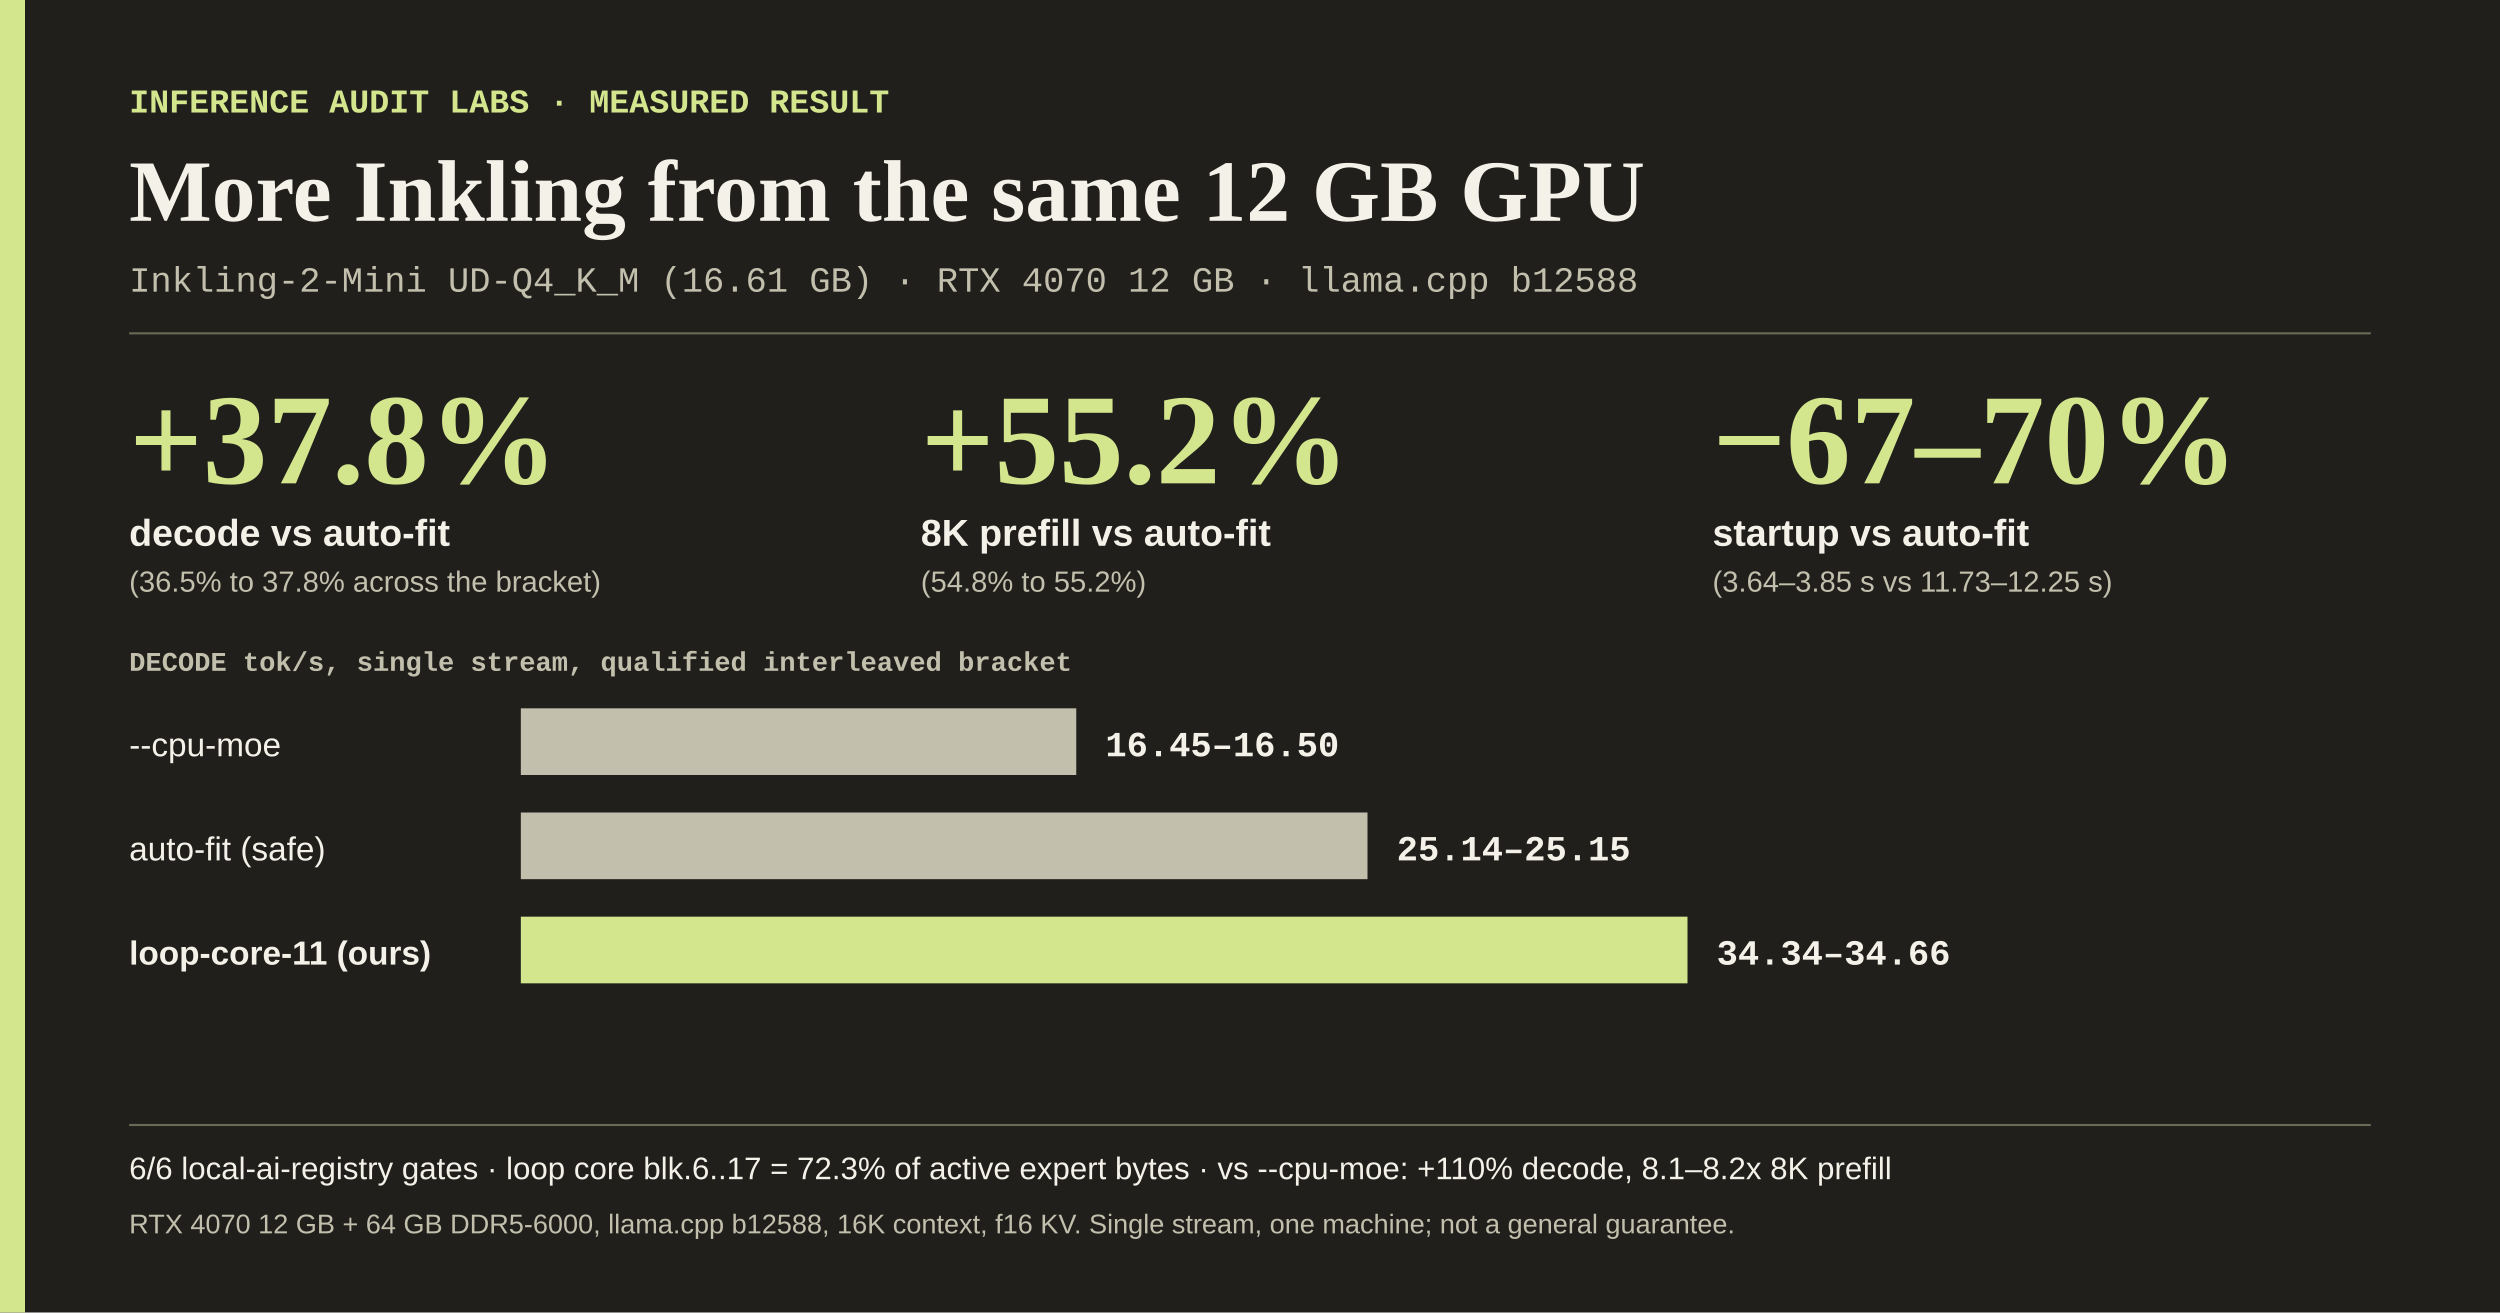
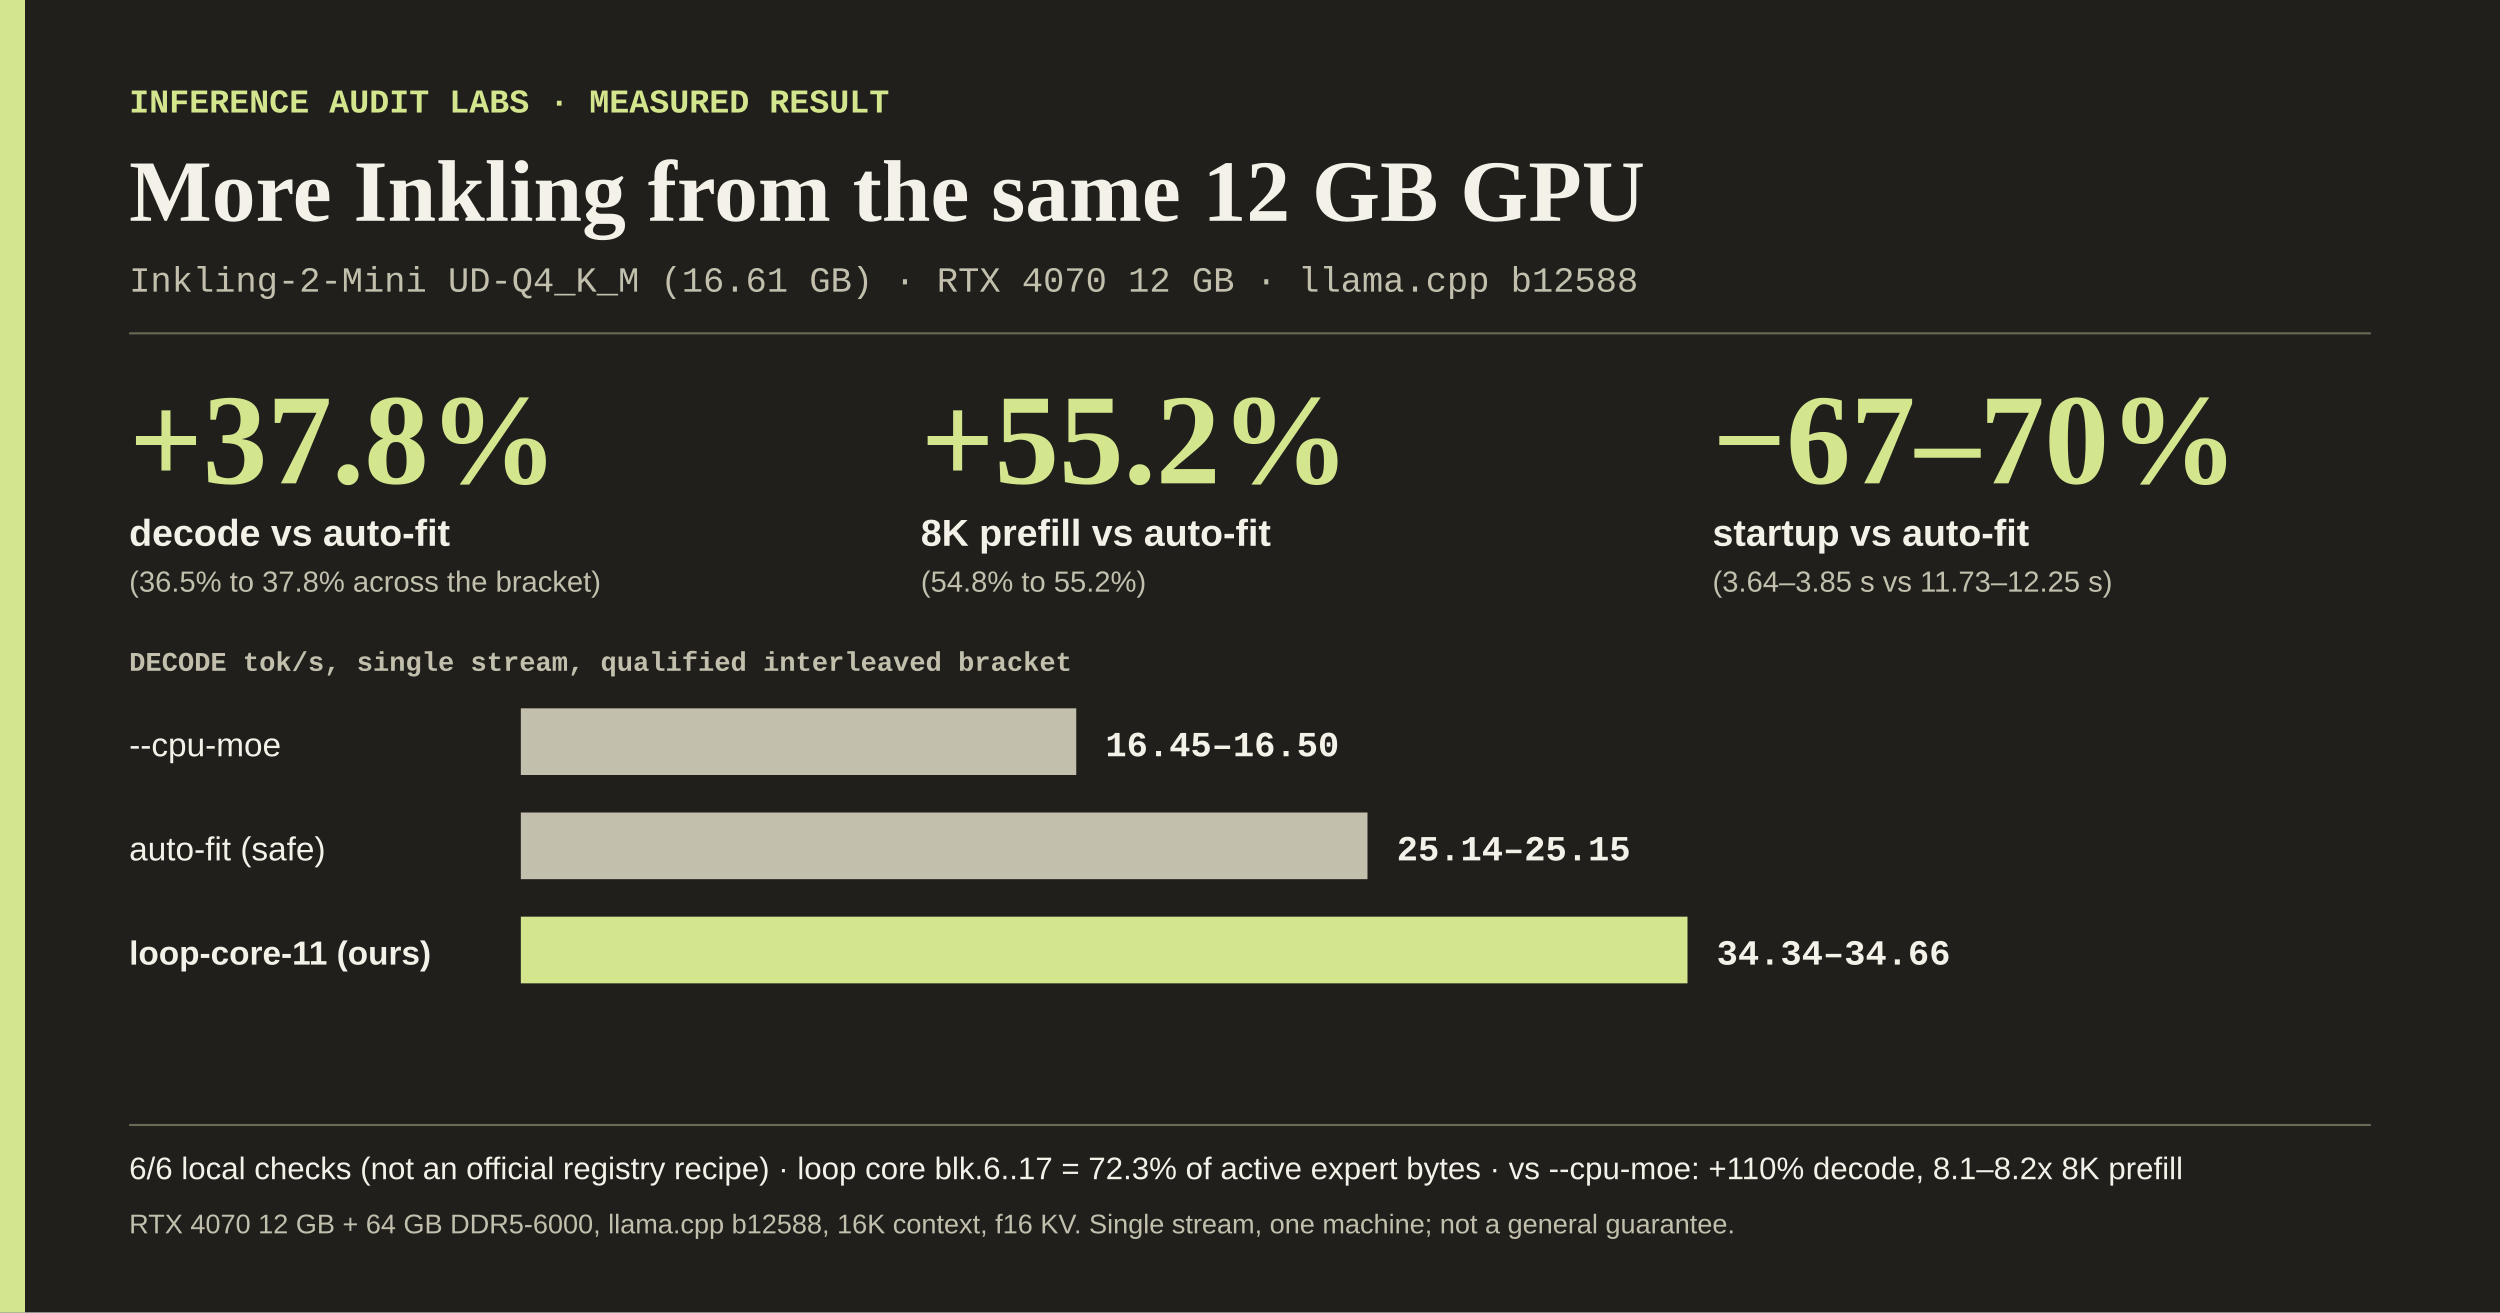
<svg xmlns="http://www.w3.org/2000/svg" viewBox="0 0 1200 630" width="1200" height="630">
  <rect width="1200" height="630" fill="#201f1c" />
  <rect x="0" y="0" width="12" height="630" fill="#d4e68d" />
  <text x="62" y="54" fill="#d4e68d" font-family="Consolas, 'Courier New', monospace" font-size="16" font-weight="bold" text-anchor="start">INFERENCE AUDIT LABS · MEASURED RESULT</text>
  <text x="62" y="106" fill="#f4f1e8" font-family="Georgia, 'Times New Roman', serif" font-size="42" font-weight="bold" text-anchor="start">More Inkling from the same 12 GB GPU</text>
  <text x="62" y="140" fill="#c2c0ad" font-family="Consolas, 'Courier New', monospace" font-size="17" font-weight="normal" text-anchor="start">Inkling-2-Mini UD-Q4_K_M (16.61 GB) · RTX 4070 12 GB · llama.cpp b12588</text>
  <path d="M62 160H1138" stroke="#6a6b57" stroke-width="1" fill="none" />
  <text x="62" y="232" fill="#d4e68d" font-family="Georgia, 'Times New Roman', serif" font-size="62" font-weight="bold" text-anchor="start">+37.8%</text>
  <text x="62" y="262" fill="#f4f1e8" font-family="Arial, Helvetica, sans-serif" font-size="18" font-weight="bold" text-anchor="start">decode vs auto-fit</text>
  <text x="62" y="284" fill="#c2c0ad" font-family="Arial, Helvetica, sans-serif" font-size="14" font-weight="normal" text-anchor="start">(36.5% to 37.8% across the bracket)</text>
  <text x="442" y="232" fill="#d4e68d" font-family="Georgia, 'Times New Roman', serif" font-size="62" font-weight="bold" text-anchor="start">+55.2%</text>
  <text x="442" y="262" fill="#f4f1e8" font-family="Arial, Helvetica, sans-serif" font-size="18" font-weight="bold" text-anchor="start">8K prefill vs auto-fit</text>
  <text x="442" y="284" fill="#c2c0ad" font-family="Arial, Helvetica, sans-serif" font-size="14" font-weight="normal" text-anchor="start">(54.8% to 55.2%)</text>
  <text x="822" y="232" fill="#d4e68d" font-family="Georgia, 'Times New Roman', serif" font-size="62" font-weight="bold" text-anchor="start">−67–70%</text>
  <text x="822" y="262" fill="#f4f1e8" font-family="Arial, Helvetica, sans-serif" font-size="18" font-weight="bold" text-anchor="start">startup vs auto-fit</text>
  <text x="822" y="284" fill="#c2c0ad" font-family="Arial, Helvetica, sans-serif" font-size="14" font-weight="normal" text-anchor="start">(3.64–3.85 s vs 11.73–12.25 s)</text>
  <text x="62" y="322" fill="#c2c0ad" font-family="Consolas, 'Courier New', monospace" font-size="13" font-weight="bold" text-anchor="start">DECODE tok/s, single stream, qualified interleaved bracket</text>
  <text x="62" y="363" fill="#f4f1e8" font-family="Arial, Helvetica, sans-serif" font-size="16" font-weight="normal" text-anchor="start">--cpu-moe</text>
  <rect x="250" y="340" width="266.6" height="32" fill="#c2c0ad" />
  <text x="530.596" y="363" fill="#f4f1e8" font-family="Consolas, 'Courier New', monospace" font-size="17" font-weight="bold" text-anchor="start">16.45–16.50</text>
  <text x="62" y="413" fill="#f4f1e8" font-family="Arial, Helvetica, sans-serif" font-size="16" font-weight="normal" text-anchor="start">auto-fit (safe)</text>
  <rect x="250" y="390" width="406.4" height="32" fill="#c2c0ad" />
  <text x="670.438" y="413" fill="#f4f1e8" font-family="Consolas, 'Courier New', monospace" font-size="17" font-weight="bold" text-anchor="start">25.14–25.15</text>
  <text x="62" y="463" fill="#f4f1e8" font-family="Arial, Helvetica, sans-serif" font-size="16" font-weight="bold" text-anchor="start">loop-core-11 (ours)</text>
  <rect x="250" y="440" width="560.0" height="32" fill="#d4e68d" />
  <text x="824.0" y="463" fill="#f4f1e8" font-family="Consolas, 'Courier New', monospace" font-size="17" font-weight="bold" text-anchor="start">34.34–34.66</text>
  <path d="M62 540H1138" stroke="#6a6b57" stroke-width="1" fill="none" />
-   <text x="62" y="566" fill="#f4f1e8" font-family="Arial, Helvetica, sans-serif" font-size="15" font-weight="normal" text-anchor="start">6/6 local-ai-registry gates · loop core blk.6..17 = 72.3% of active expert bytes · vs --cpu-moe: +110% decode, 8.1–8.2x 8K prefill</text>
+   <text x="62" y="566" fill="#f4f1e8" font-family="Arial, Helvetica, sans-serif" font-size="15" font-weight="normal" text-anchor="start">6/6 local checks (not an official registry recipe) · loop core blk.6..17 = 72.3% of active expert bytes · vs --cpu-moe: +110% decode, 8.1–8.2x 8K prefill</text>
  <text x="62" y="592" fill="#c2c0ad" font-family="Arial, Helvetica, sans-serif" font-size="13" font-weight="normal" text-anchor="start">RTX 4070 12 GB + 64 GB DDR5-6000, llama.cpp b12588, 16K context, f16 KV. Single stream, one machine; not a general guarantee.</text>
</svg>
